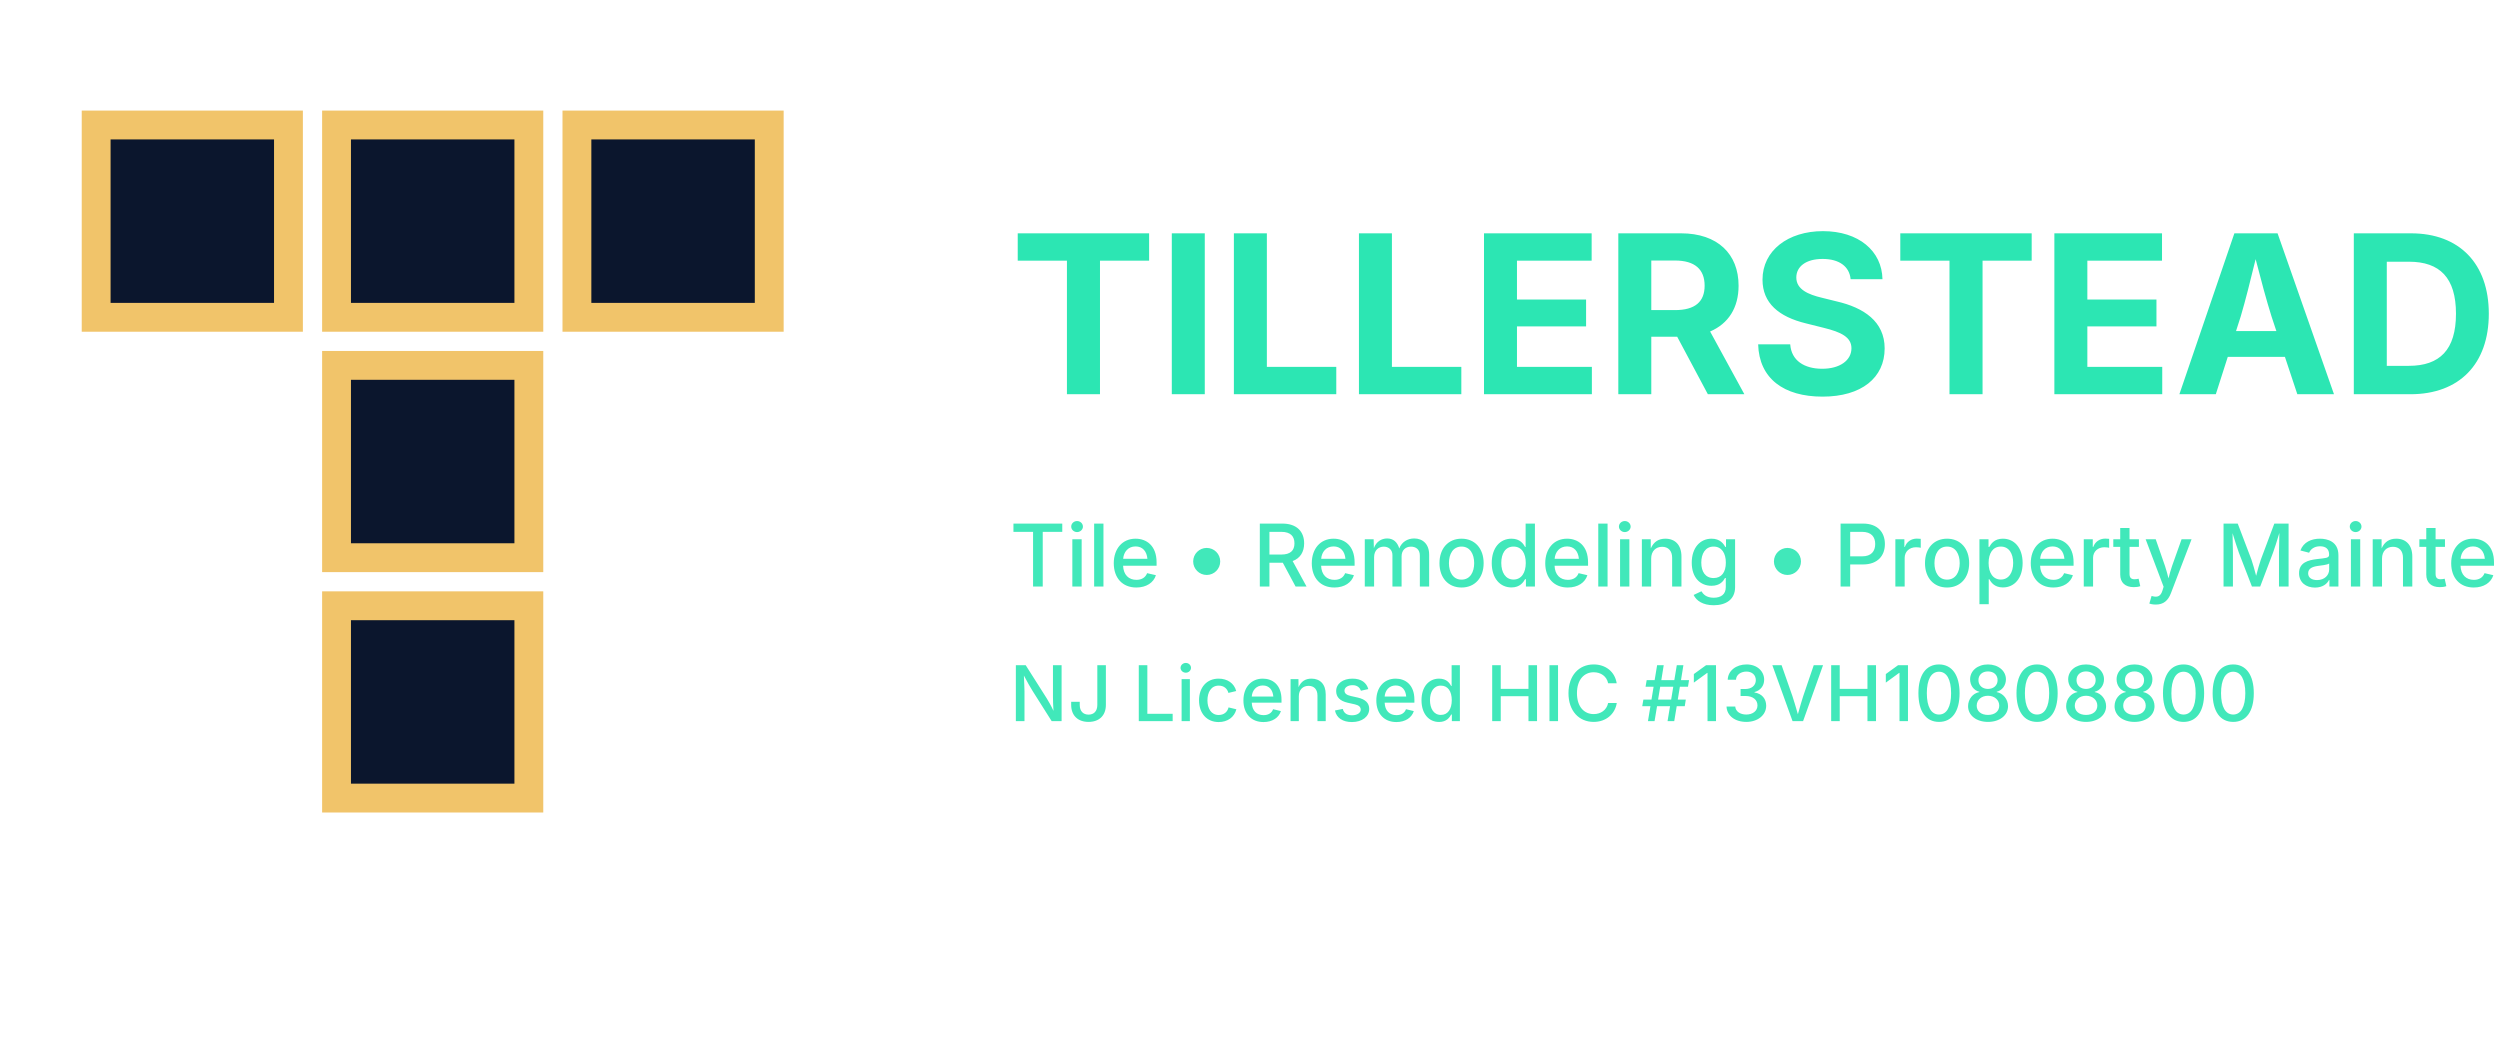
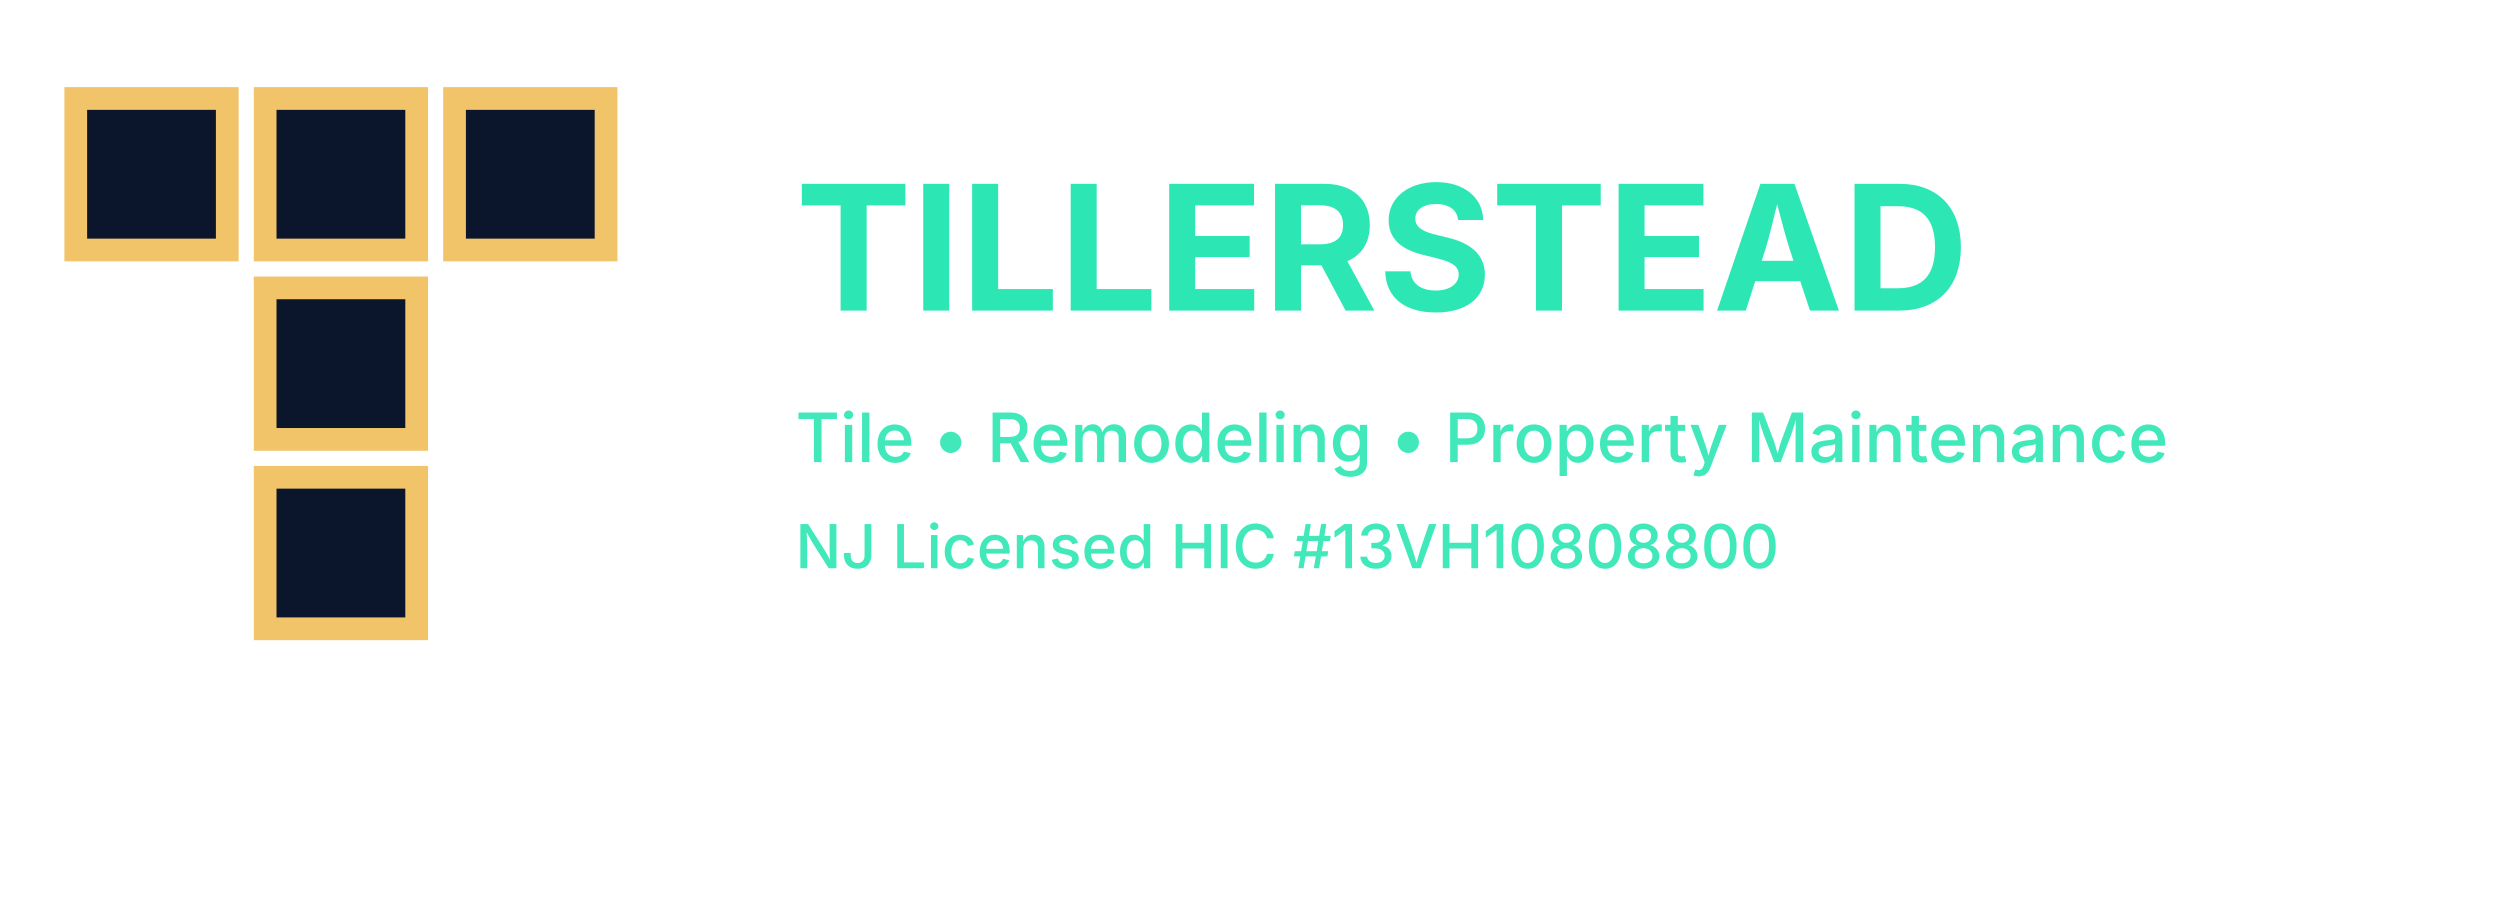
- <svg xmlns="http://www.w3.org/2000/svg" viewBox="0 0 520 220" role="img" aria-labelledby="ts-logo-title ts-logo-desc">
+ <svg xmlns="http://www.w3.org/2000/svg" viewBox="0 0 660 240" role="img" aria-labelledby="ts-logo-title ts-logo-desc">
  <style>
    .ts-tile { fill: #0b162d; }
    .ts-grout { stroke: #f1c46a; }
    .ts-text-main { fill: #2ce6b3; }
    .ts-text-sub  { fill: #2ce6b3; opacity: 0.9; }
  </style>
  <g transform="translate(20,26)" class="ts-grout" stroke-width="6" stroke-linejoin="miter">
    <rect x="0" y="0" width="40" height="40" class="ts-tile" />
    <rect x="50" y="0" width="40" height="40" class="ts-tile" />
    <rect x="100" y="0" width="40" height="40" class="ts-tile" />
    <rect x="50" y="50" width="40" height="40" class="ts-tile" />
    <rect x="50" y="100" width="40" height="40" class="ts-tile" />
  </g>
  <text x="210" y="82" class="ts-text-main" font-family="system-ui,-apple-system,BlinkMacSystemFont,'Segoe UI',sans-serif" font-size="46" font-weight="700">
    TILLERSTEAD
  </text>
  <text x="210" y="122" class="ts-text-sub" font-family="system-ui,-apple-system,BlinkMacSystemFont,'Segoe UI',sans-serif" font-size="18" font-weight="500">
    Tile • Remodeling • Property Maintenance
  </text>
  <text x="210" y="150" class="ts-text-sub" font-family="system-ui,-apple-system,BlinkMacSystemFont,'Segoe UI',sans-serif" font-size="16" font-weight="500">
    NJ Licensed HIC #13VH10808800
  </text>
</svg>
